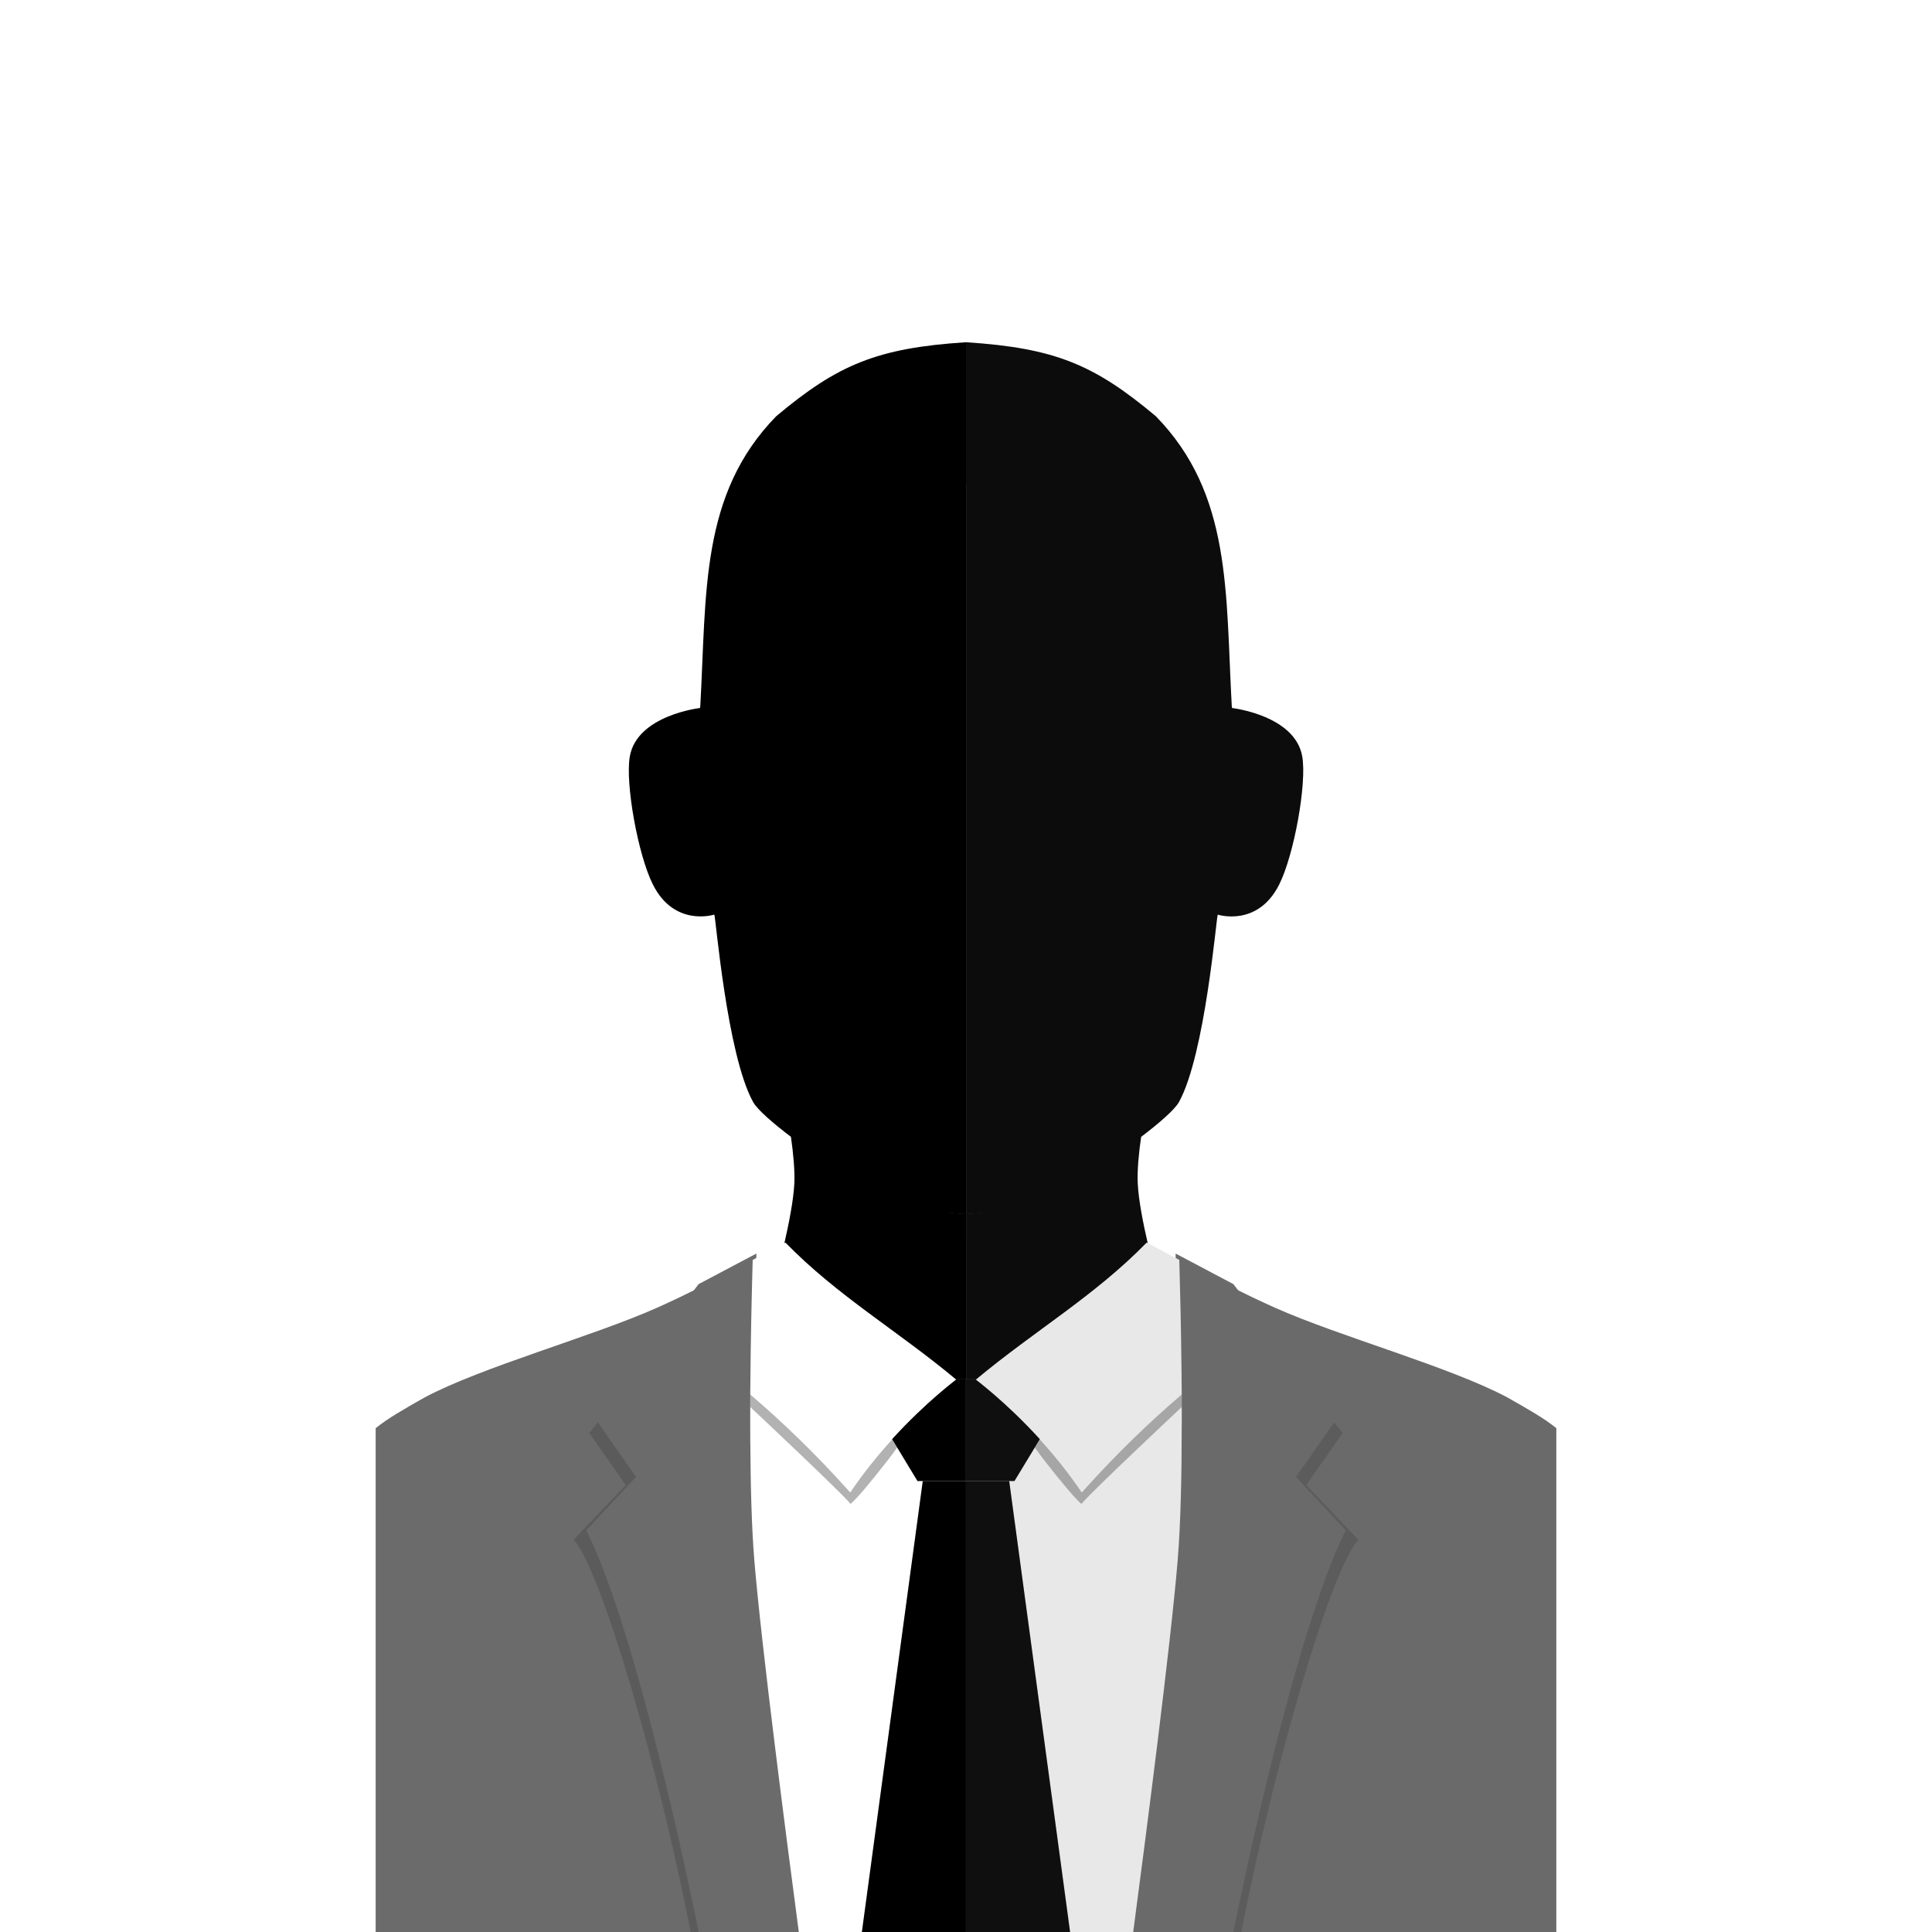
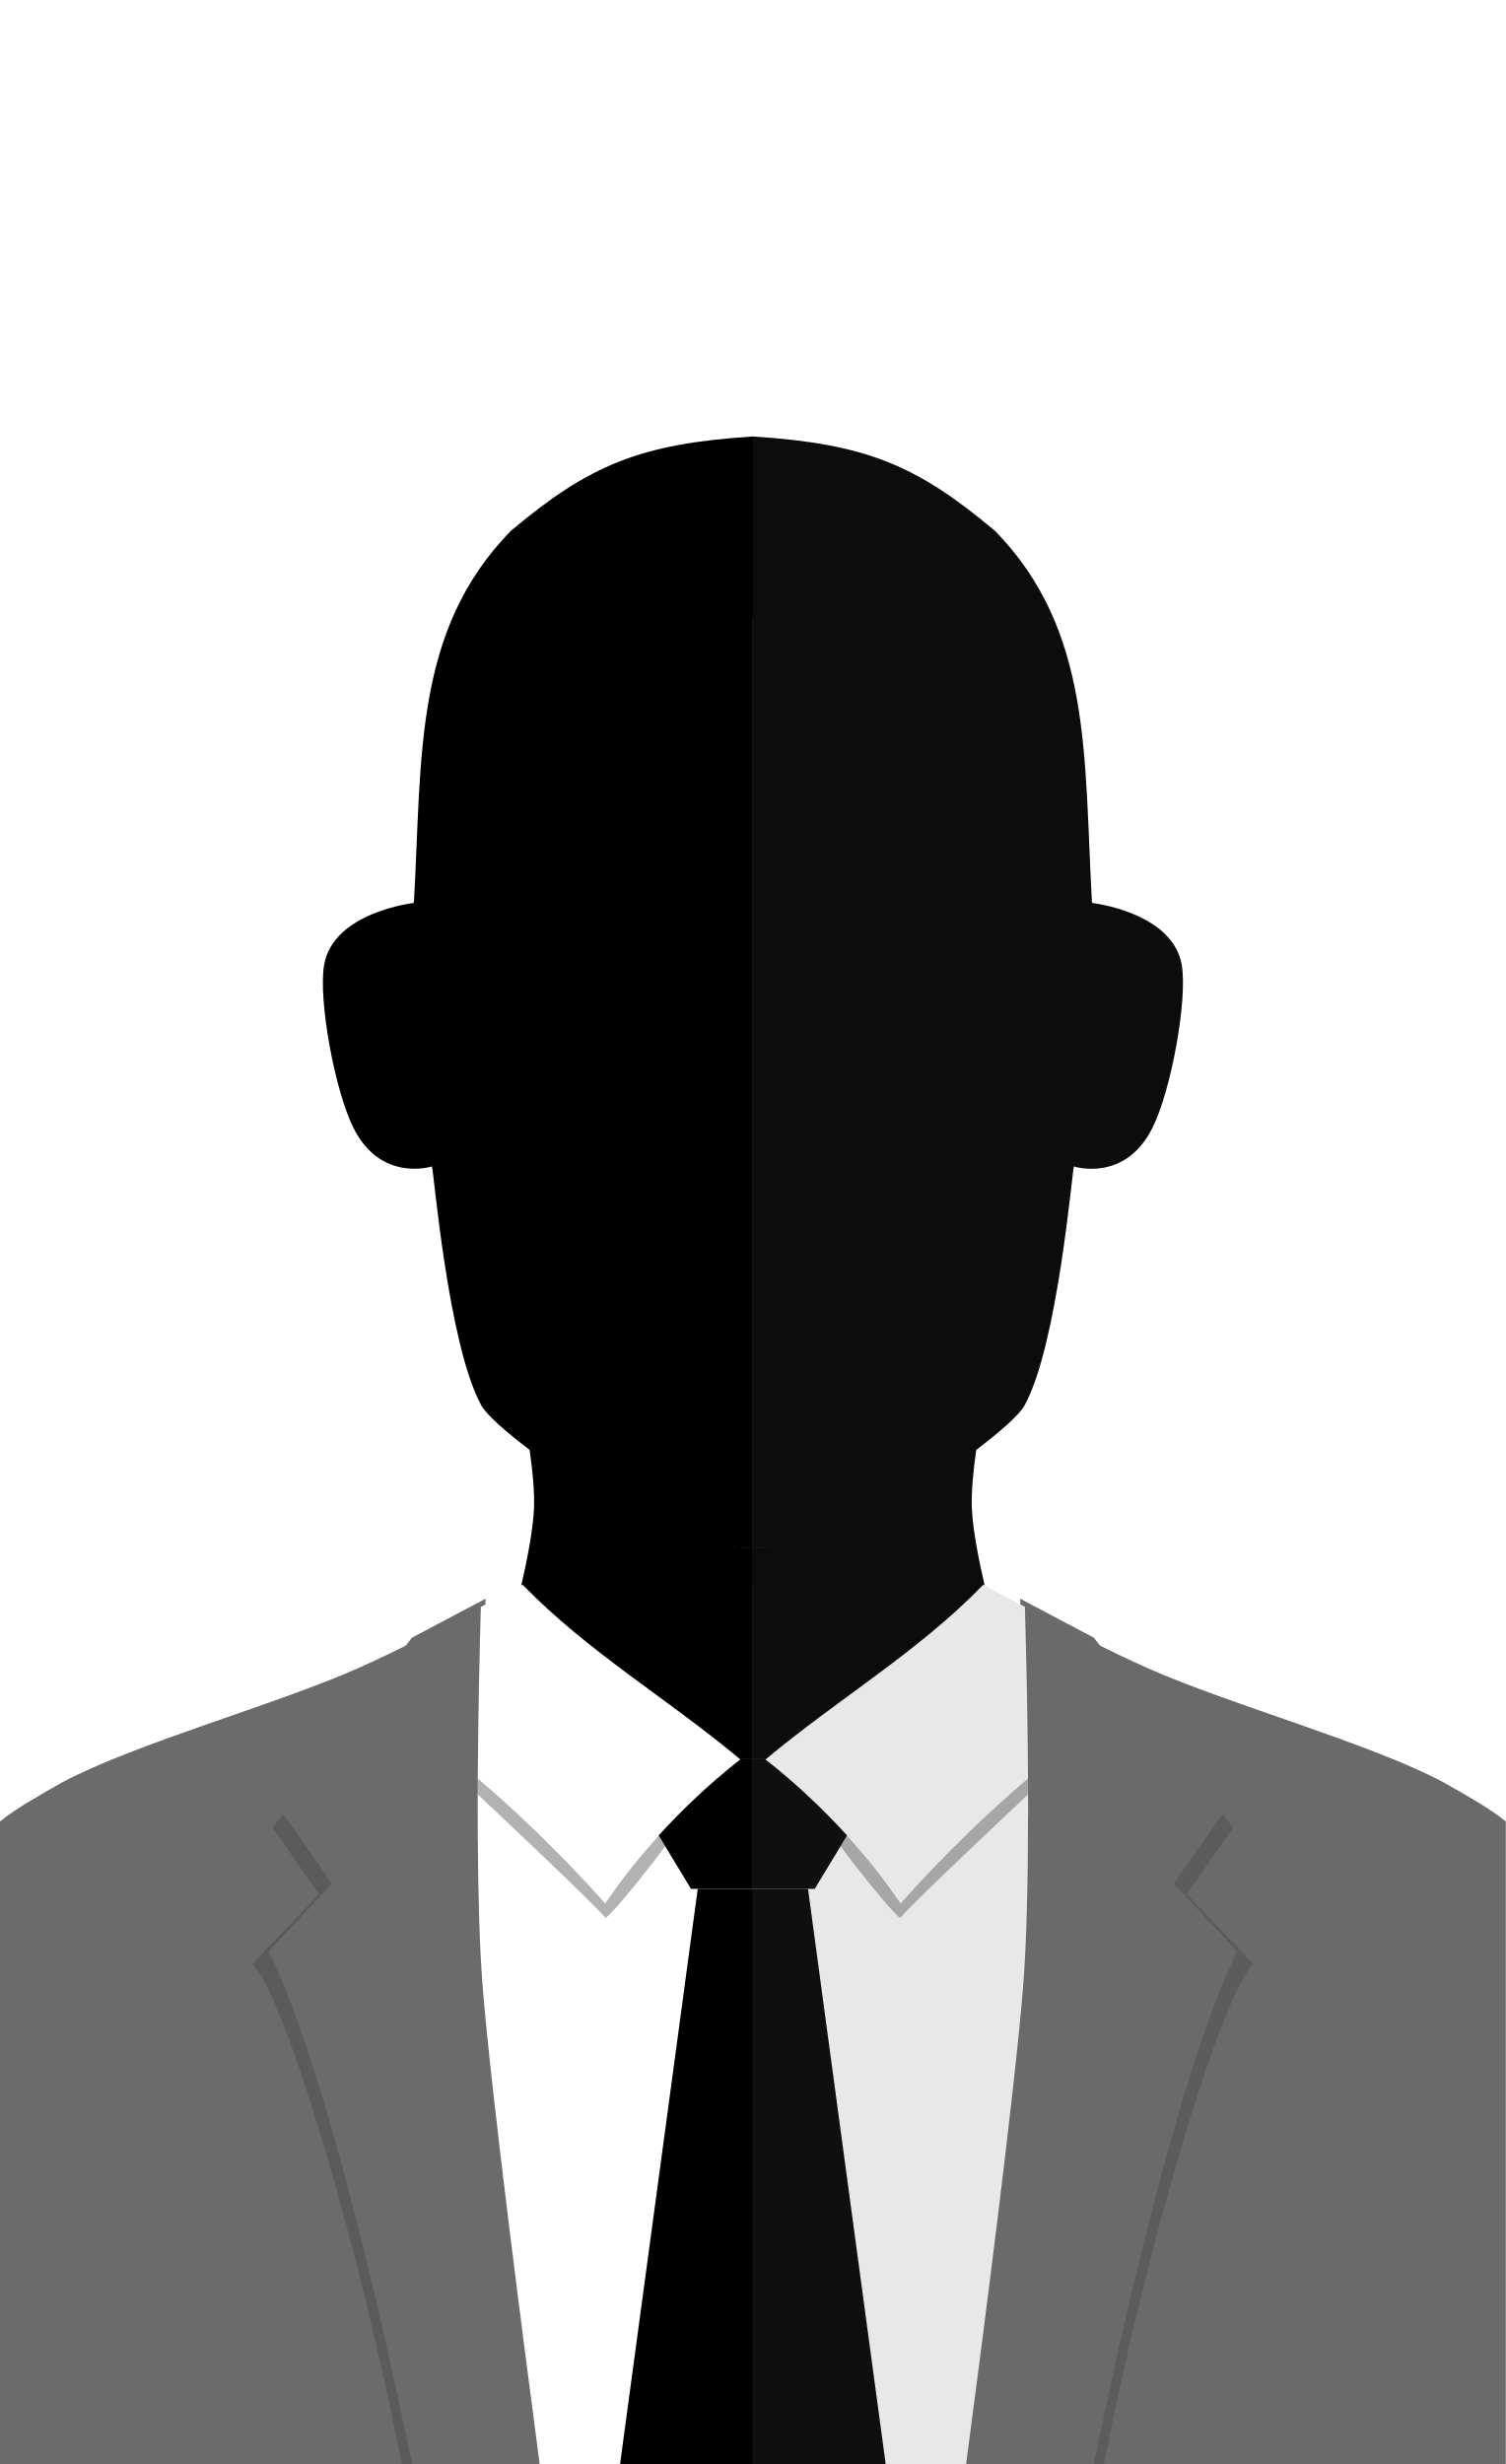
- <svg xmlns="http://www.w3.org/2000/svg" height="500px" width="500px" viewBox="0 0 44 72" id="body-svg">
+ <svg xmlns="http://www.w3.org/2000/svg" height="360px" width="220px" viewBox="0 0 44 72" id="body-svg">
  <defs />
  <g id="Body" style="display: inline">
    <path id="Suit" d="M 12.275 47.871 C 11.685 48.184 10.975 48.518 10.467 48.744 C 8.058 49.815 3.955 50.94 1.816 52.083 C 1.054 52.516 0.459 52.852 0 53.225 L 0 72 L 12.173 72 C 11.822 70.262 9.874 60.867 8.009 57.051 L 9.871 55.051 L 8.515 52.895 L 12.275 47.871 z M 31.725 47.871 L 35.485 52.895 L 34.129 55.051 L 35.991 57.051 C 34.126 60.867 32.178 70.262 31.826 72 L 44 72 L 44 53.225 C 43.541 52.852 42.946 52.516 42.183 52.083 C 40.045 50.94 35.942 49.815 33.533 48.744 C 33.025 48.518 32.315 48.184 31.725 47.871 z " style="fill-rule: evenodd; fill: rgb(107, 107, 107)" />
    <path id="LapelShadow" d="M 8.362 52.896 L 7.962 53.407 L 9.32 55.347 L 7.38 57.379 C 8.412 58.533 10.529 65.793 11.739 72 L 12.173 72 C 11.822 70.263 9.874 60.868 8.009 57.052 L 9.871 55.052 L 8.362 52.896 z M 35.638 52.896 L 34.129 55.052 L 35.991 57.052 C 34.126 60.868 32.178 70.263 31.826 72 L 32.261 72 C 33.471 65.793 35.588 58.533 36.62 57.379 L 34.68 55.347 L 36.038 53.407 L 35.638 52.896 z " style="fill: rgb(0, 0, 0); fill-rule: evenodd; fill-opacity: 0.15" />
    <path id="Lapel" d="M 14.189 46.717 L 13.988 46.822 C 13.68 46.986 12.807 47.447 12.061 47.842 L 12.035 47.855 L 8.199 52.892 L 9.701 55.041 L 7.85 57.028 L 7.89 57.109 C 8.812 58.995 9.768 62.299 10.531 65.338 C 11.289 68.357 11.858 71.113 12.038 72 L 15.903 72 L 15.9 71.982 C 15.44 68.508 14.503 61.293 14.242 58.119 C 13.996 55.124 14.103 49.784 14.184 46.943 L 14.189 46.717 z M 29.811 46.717 L 29.816 46.943 C 29.897 49.784 30.004 55.124 29.758 58.119 C 29.497 61.293 28.56 68.508 28.1 71.982 L 28.097 72 L 31.963 72 C 32.143 71.113 32.711 68.357 33.469 65.338 C 34.232 62.299 35.188 58.995 36.109 57.109 L 36.149 57.028 L 34.299 55.041 L 35.801 52.892 L 31.965 47.855 L 31.94 47.842 C 31.193 47.447 30.32 46.986 30.012 46.822 L 29.811 46.717 z " style="fill-rule: evenodd; fill: rgb(107, 107, 107)" />
    <path id="Shirt" d="M 15.27 46.309 C 15.202 46.344 14.329 46.807 14.051 46.954 C 14.015 48.217 13.975 49.912 13.962 51.753 L 13.961 51.752 C 13.956 52.414 13.956 53.084 13.96 53.745 L 13.962 53.748 C 13.972 55.374 14.012 56.935 14.11 58.13 C 14.372 61.314 15.309 68.525 15.769 72 L 18.12 72 L 21.999 72 L 21.999 55.421 L 22.001 55.421 L 22.001 72 L 25.88 72 L 28.231 72 C 28.691 68.525 29.628 61.314 29.89 58.13 C 30.002 56.769 30.039 54.934 30.04 53.068 L 30.043 53.064 C 30.043 52.699 30.042 52.333 30.04 51.969 C 30.039 51.95 30.039 51.932 30.039 51.913 C 30.038 51.796 30.037 51.68 30.036 51.564 C 30.036 51.461 30.035 51.357 30.034 51.255 C 30.034 51.23 30.034 51.205 30.033 51.18 L 30.033 51.18 C 30.017 49.562 29.981 48.085 29.949 46.954 C 29.671 46.807 28.798 46.344 28.73 46.309 C 26.791 48.299 24.539 49.6 22.369 51.412 C 22.369 51.412 22.362 51.407 22.362 51.407 L 22.001 51.407 L 22.001 51.674 L 21.999 51.674 L 21.999 51.407 L 21.637 51.407 C 21.638 51.407 21.631 51.412 21.631 51.412 C 19.461 49.6 17.209 48.299 15.27 46.309 z M 14.838 52.743 C 14.988 52.879 15.139 53.018 15.292 53.162 C 15.445 53.306 15.599 53.453 15.755 53.605 C 15.911 53.757 16.068 53.912 16.227 54.072 C 16.385 54.231 16.545 54.395 16.706 54.563 C 16.867 54.73 17.029 54.902 17.193 55.079 C 17.356 55.255 17.52 55.436 17.686 55.621 C 17.52 55.436 17.356 55.255 17.193 55.079 C 17.029 54.902 16.867 54.73 16.706 54.563 C 16.545 54.395 16.385 54.231 16.227 54.072 C 16.068 53.912 15.911 53.757 15.755 53.605 C 15.599 53.453 15.445 53.306 15.292 53.162 C 15.139 53.018 14.988 52.879 14.838 52.743 z M 29.162 52.743 C 29.012 52.879 28.861 53.018 28.708 53.162 C 28.555 53.306 28.401 53.453 28.245 53.605 C 28.089 53.757 27.931 53.912 27.773 54.072 C 27.614 54.231 27.455 54.395 27.294 54.563 C 27.133 54.73 26.97 54.902 26.807 55.079 C 26.644 55.255 26.48 55.436 26.314 55.621 C 26.254 55.532 26.193 55.444 26.132 55.358 C 26.193 55.444 26.254 55.532 26.314 55.621 C 26.48 55.436 26.644 55.255 26.807 55.079 C 26.97 54.902 27.133 54.73 27.294 54.563 C 27.455 54.395 27.614 54.231 27.773 54.072 C 27.931 53.912 28.089 53.757 28.245 53.605 C 28.401 53.453 28.555 53.306 28.708 53.162 C 28.861 53.018 29.012 52.879 29.162 52.743 z M 19.252 53.641 C 19.123 53.783 18.991 53.931 18.86 54.085 C 18.794 54.162 18.728 54.24 18.662 54.32 C 18.596 54.4 18.53 54.481 18.465 54.564 C 18.407 54.636 18.35 54.709 18.293 54.783 C 18.35 54.709 18.407 54.636 18.465 54.564 C 18.53 54.482 18.596 54.4 18.662 54.32 C 18.728 54.241 18.794 54.162 18.86 54.085 C 18.992 53.931 19.123 53.783 19.252 53.641 z M 25.394 54.389 C 25.431 54.434 25.467 54.479 25.503 54.524 C 25.467 54.479 25.431 54.434 25.394 54.389 z M 25.575 54.613 C 25.613 54.661 25.65 54.71 25.688 54.758 C 25.651 54.71 25.613 54.661 25.575 54.613 z M 18.24 54.852 C 18.197 54.907 18.155 54.964 18.113 55.02 C 18.155 54.964 18.197 54.908 18.24 54.852 z M 25.769 54.863 C 25.814 54.923 25.859 54.983 25.904 55.043 C 25.859 54.983 25.814 54.923 25.769 54.863 z M 25.935 55.084 C 25.988 55.157 26.042 55.231 26.095 55.305 C 26.042 55.231 25.988 55.157 25.935 55.084 z M 18.056 55.097 C 18.011 55.158 17.966 55.221 17.921 55.283 C 17.966 55.221 18.011 55.158 18.056 55.097 z " style="fill-rule: evenodd; fill: rgb(255, 255, 255)" />
    <path id="CollarShadow" d="M 30.032 51.18 C 30.034 51.424 30.037 51.664 30.039 51.913 C 30.037 51.668 30.036 51.422 30.033 51.18 L 30.032 51.18 z M 21.999 51.674 L 21.999 55.195 L 21.999 55.421 L 22.001 55.421 L 22.001 55.195 L 22.001 51.674 L 21.999 51.674 z M 13.961 51.752 C 13.956 52.414 13.956 53.084 13.96 53.745 L 13.962 53.748 C 13.96 53.313 13.959 52.874 13.96 52.436 C 14.382 52.831 17.292 55.566 17.678 56.024 L 17.697 56.046 C 17.757 56.006 17.82 55.927 17.916 55.831 C 18.159 55.588 19.068 54.471 19.436 53.945 L 20.193 55.195 L 19.252 53.641 C 18.734 54.209 18.191 54.873 17.686 55.621 C 16.363 54.141 15.103 52.943 13.96 51.969 C 13.961 51.895 13.962 51.826 13.962 51.753 L 13.961 51.752 z M 30.04 51.969 C 28.897 52.943 27.637 54.141 26.314 55.621 C 25.807 54.871 25.265 54.208 24.748 53.641 L 24.564 53.945 C 24.932 54.471 25.841 55.588 26.084 55.831 C 26.18 55.927 26.243 56.006 26.303 56.046 L 26.322 56.024 C 26.708 55.566 29.618 52.831 30.04 52.436 C 30.04 52.646 30.04 52.857 30.04 53.068 L 30.043 53.064 C 30.043 52.699 30.042 52.333 30.04 51.969 z " style="fill: rgb(0, 0, 0); fill-rule: evenodd; fill-opacity: 0.304" />
    <g id="TieGroup" style="display: inline">
      <path id="Tie" d="M 20.389,55.195 18.12,72 h 3.879 V 55.195 Z m 1.611,0 V 72 h 3.879 L 23.61,55.195 Z" style="fill-rule: evenodd" />
      <path id="TieKnot" d="m 21.637,51.407 c 0.023,-0.007 -1.103,0.811 -2.391,2.226 l 0.946,1.562 h 1.806 v -3.788 z m 0.363,0 v 3.788 h 1.806 l 0.946,-1.562 c -1.288,-1.415 -2.413,-2.233 -2.391,-2.226 z" style="fill-rule: evenodd" />
      <path id="TieTint" d="M 20.389,55.195 18.12,72 h 3.879 V 55.195 Z m 1.611,0 V 72 h 3.879 L 23.61,55.195 Z" style="fill: rgb(0, 0, 0); fill-opacity: 0.15; fill-rule: evenodd" />
    </g>
    <g id="BowtieGroup" style="display: none">
      <path d="m 15.995,50.022 c -0.056,6.37e-4 -0.101,0.006 -0.136,0.015 -0.968,0.265 -0.773,2.923 -0.699,3.83 0.074,0.907 0.552,3.091 0.846,3.427 0.294,0.336 3.127,-1.042 3.826,-1.68 0.319,-0.292 0.653,-0.66 0.922,-0.975 3.6e-4,3.26e-4 7.05e-4,7.4e-4 0.001,10e-4 0.058,0.053 0.315,0.286 0.513,0.335 0.085,0.021 0.357,0.034 0.732,0.04 0.375,-0.006 0.647,-0.018 0.732,-0.04 0.198,-0.05 0.455,-0.283 0.513,-0.335 3.28e-4,-2.93e-4 6.73e-4,-7.07e-4 0.001,-10e-4 0.269,0.315 0.603,0.683 0.922,0.975 0.699,0.638 3.531,2.016 3.826,1.68 0.294,-0.336 0.773,-2.52 0.846,-3.427 0.074,-0.907 0.268,-3.565 -0.699,-3.83 -0.034,-0.009 -0.079,-0.015 -0.136,-0.015 -0.499,-0.006 -1.883,0.379 -4.589,1.935 -0.375,-0.302 -0.782,-0.596 -1.416,-0.596 -0.634,0 -1.041,0.294 -1.416,0.596 -2.706,-1.556 -4.09,-1.94 -4.589,-1.935 z" id="Bowtie" style="fill-rule: evenodd" />
      <path d="m 20.579,51.961 c -0.336,0.269 -0.285,1.579 -0.151,2.049 0.068,0.239 0.16,0.48 0.327,0.631 0.058,0.053 0.315,0.286 0.513,0.335 0.085,0.021 0.357,0.034 0.732,0.04 0.375,-0.006 0.647,-0.018 0.732,-0.04 0.198,-0.05 0.455,-0.283 0.513,-0.335 0.167,-0.151 0.259,-0.392 0.327,-0.631 0.134,-0.47 0.185,-1.781 -0.151,-2.049 -0.377,-0.303 -0.784,-0.6 -1.421,-0.6 -0.637,0 -1.044,0.296 -1.421,0.6 z m -3.483,1.139 c -0.09,0.002 -0.145,0.029 -0.162,0.096 -0.46,1.789 1.983,0.496 2.755,0.647 0.178,0.035 0.365,0.049 0.548,0.05 -0.041,-0.212 -0.092,-0.309 -0.095,-0.592 -1.598,0.261 -2.656,-0.209 -3.046,-0.202 z m 9.785,0 c -0.408,0.01 -1.456,0.458 -3.023,0.202 -0.003,0.282 -0.054,0.38 -0.095,0.592 0.183,-0.002 0.371,-0.015 0.548,-0.05 0.773,-0.151 3.215,1.142 2.755,-0.647 -0.019,-0.073 -0.082,-0.099 -0.186,-0.096 z" id="BowtieShadow" style="fill: rgb(0, 0, 0); fill-opacity: 0.13; fill-rule: evenodd" />
    </g>
    <path id="Head" d="m 22,12.754 c -3.311,0.214 -4.781,0.835 -7.072,2.757 -2.841,2.911 -2.594,6.565 -2.831,10.823 -10e-4,0.004 -0.013,0.052 -0.013,0.052 0,0 -2.345,0.267 -2.613,1.807 -0.174,0.998 0.301,3.652 0.858,4.766 0.804,1.607 2.291,1.125 2.291,1.125 0.048,0.028 0.463,5.204 1.444,6.981 0.161,0.293 0.749,0.797 1.412,1.302 0.086,0.602 0.15,1.25 0.126,1.741 -0.031,0.626 -0.206,1.506 -0.37,2.221 0.004,-0.002 0.037,-0.02 0.039,-0.021 1.94,1.99 4.191,3.291 6.362,5.104 0.004,-0.004 0.007,-0.006 0.006,-0.006 h 0.362 v -6.188 c -0.118,0.003 -0.232,0.003 -0.345,5.17e-4 0.112,0.003 0.227,0.003 0.345,-5.17e-4 v -27.168 c 3.6e-4,-2e-5 7.14e-4,2.2e-5 10e-4,0 3.2e-4,2.2e-5 6.73e-4,-2e-5 0.001,0 v 27.168 c 0.118,0.003 0.232,0.003 0.345,5.17e-4 -0.112,0.003 -0.227,0.003 -0.345,-5.17e-4 v 6.188 h 0.362 c -0.001,-3e-4 0.001,0.002 0.006,0.006 2.171,-1.812 4.422,-3.113 6.362,-5.104 0.002,0.001 0.035,0.019 0.039,0.021 C 28.606,45.615 28.431,44.735 28.4,44.109 c -0.025,-0.492 0.04,-1.139 0.126,-1.741 0.662,-0.504 1.25,-1.009 1.412,-1.302 0.981,-1.778 1.396,-6.953 1.444,-6.981 0,0 1.487,0.482 2.291,-1.125 0.557,-1.114 1.032,-3.768 0.858,-4.766 -0.268,-1.54 -2.613,-1.807 -2.613,-1.807 0,0 -0.012,-0.047 -0.013,-0.052 -0.237,-4.258 0.01,-7.912 -2.831,-10.823 -2.292,-1.922 -3.761,-2.543 -7.072,-2.757 z m -6.464,29.66 c 0.069,0.052 0.139,0.105 0.209,0.157 -0.07,-0.052 -0.14,-0.104 -0.209,-0.157 z m 0.265,0.198 c 0.167,0.123 0.334,0.242 0.498,0.358 -0.164,-0.116 -0.331,-0.235 -0.498,-0.358 z m 12.397,0 c -0.171,0.126 -0.341,0.248 -0.508,0.366 0.167,-0.118 0.338,-0.24 0.508,-0.366 z m -0.585,0.42 c -0.155,0.108 -0.303,0.21 -0.443,0.305 0.141,-0.095 0.289,-0.196 0.443,-0.305 z m -11.213,0.01 c 0.156,0.109 0.307,0.213 0.449,0.308 -0.142,-0.096 -0.292,-0.198 -0.449,-0.308 z m 0.535,0.366 c 0.147,0.098 0.285,0.188 0.402,0.262 -0.117,-0.074 -0.253,-0.163 -0.402,-0.262 z m 10.112,0.011 c -0.146,0.097 -0.278,0.183 -0.394,0.256 0.113,-0.072 0.251,-0.161 0.394,-0.256 z m -9.654,0.286 c 0.046,0.029 0.092,0.058 0.131,0.081 0.053,0.032 0.098,0.059 0.136,0.08 -0.038,-0.021 -0.084,-0.048 -0.136,-0.08 -0.039,-0.023 -0.086,-0.053 -0.131,-0.081 z m 9.076,0.084 c -0.05,0.03 -0.095,0.056 -0.131,0.076 0.036,-0.02 0.081,-0.046 0.131,-0.076 z M 18.13,44.126 c 0.128,0.071 0.258,0.141 0.389,0.21 -0.131,-0.069 -0.26,-0.139 -0.389,-0.21 z m 7.74,0 c -0.128,0.071 -0.257,0.141 -0.389,0.21 0.131,-0.069 0.261,-0.139 0.389,-0.21 z m -4.775,1.056 c 0.042,0.004 0.084,0.009 0.127,0.013 -0.043,-0.004 -0.085,-0.008 -0.127,-0.013 z m 1.81,0 c -0.042,0.005 -0.084,0.009 -0.127,0.013 0.043,-0.004 0.085,-0.008 0.127,-0.013 z m -1.572,0.022 c 0.097,0.007 0.196,0.012 0.298,0.015 -0.052,-0.001 -0.103,-0.003 -0.154,-0.006 -0.003,-1.57e-4 -0.006,-3.56e-4 -0.009,-5.17e-4 -0.045,-0.002 -0.09,-0.005 -0.134,-0.009 z m 1.334,0 c -0.044,0.003 -0.089,0.006 -0.134,0.009 -0.003,1.61e-4 -0.006,3.6e-4 -0.009,5.17e-4 -0.05,0.003 -0.101,0.004 -0.153,0.006 0.101,-0.003 0.199,-0.008 0.296,-0.015 z" style="fill-rule: evenodd" />
    <path id="NeckShadow" d="m 15.625,42.48 c 1.954,1.935 4.277,3.751 6.375,3.725 2.099,0.026 4.422,-1.79 6.375,-3.725 -0.818,0.613 -1.706,1.201 -2.032,1.382 -0.001,7e-4 -0.003,0.002 -0.004,0.003 h -5.17e-4 c -0.175,0.097 -0.35,0.196 -0.528,0.294 -0.059,0.033 -0.119,0.065 -0.178,0.097 -0.866,0.468 -1.805,0.892 -3.1,0.957 -3.2e-4,1.8e-5 -6.93e-4,-1.7e-5 -0.001,0 -10e-4,4.3e-5 -0.002,-4.2e-5 -0.003,0 -0.002,1.28e-4 -0.005,4.04e-4 -0.007,5.17e-4 -0.048,0.002 -0.097,0.004 -0.146,0.006 -0.018,4.6e-4 -0.037,6.82e-4 -0.055,10e-4 -0.031,5.63e-4 -0.063,8.64e-4 -0.095,0.001 -0.027,1.52e-4 -0.054,1.52e-4 -0.081,0 -0.048,-3e-4 -0.097,-7.67e-4 -0.146,-0.002 h -5.16e-4 -5.17e-4 c -0.049,0.001 -0.098,0.002 -0.146,0.002 -0.027,1.52e-4 -0.054,1.52e-4 -0.081,0 -0.032,-1.69e-4 -0.063,-4.7e-4 -0.095,-0.001 -0.018,-3.52e-4 -0.037,-5.74e-4 -0.055,-10e-4 -0.049,-0.001 -0.098,-0.003 -0.146,-0.006 -0.002,-1.13e-4 -0.005,-3.89e-4 -0.007,-5.17e-4 -8.5e-4,-4.2e-5 -0.002,4.3e-5 -0.003,0 -3.4e-4,-1.7e-5 -7.13e-4,1.8e-5 -0.001,0 -1.295,-0.065 -2.234,-0.489 -3.1,-0.957 -0.06,-0.032 -0.119,-0.065 -0.178,-0.097 -0.177,-0.098 -0.352,-0.197 -0.528,-0.294 h -5.17e-4 c -9.99e-4,-6.7e-4 -0.003,-0.002 -0.004,-0.003 -0.326,-0.181 -1.214,-0.77 -2.032,-1.382 z" style="fill: #000000; fill-opacity: 0.2; fill-rule: evenodd" />
    <path d="m 28.729,46.309 c 0.068,0.036 0.941,0.498 1.219,0.645 0.005,0.186 0.011,0.402 0.016,0.606 -0.005,-0.208 -0.011,-0.433 -0.016,-0.621 0.285,0.151 1.08,0.571 1.784,0.944 l -0.008,-0.011 c 0.59,0.312 1.3,0.646 1.808,0.872 2.409,1.071 6.512,2.197 8.651,3.339 0.762,0.433 1.357,0.77 1.816,1.142 V 72 H 32.26 v 5.16e-4 H 31.826 28.23 V 72 H 25.879 22 v -16.805 -3.788 h 0.362 c -0.001,-3.39e-4 0.001,0.002 0.006,0.006 2.171,-1.812 4.422,-3.113 6.362,-5.104 z" id="RightTint" style="fill: rgb(102, 102, 102); fill-opacity: 0.15; fill-rule: evenodd" />
    <path d="m 22,12.754 v 5.297 c 3.6e-4,2e-5 7.06e-4,-2.1e-5 10e-4,0 v 27.168 h -5.17e-4 -5.16e-4 v 0.986 c 2.76e-4,4e-6 7.23e-4,-5e-6 0.001,0 v 5.202 h 0.362 c -0.001,-3e-4 0.001,0.002 0.006,0.006 2.171,-1.812 4.422,-3.113 6.362,-5.104 0.002,0.001 0.035,0.019 0.039,0.021 -0.164,-0.715 -0.339,-1.594 -0.37,-2.221 -0.025,-0.492 0.04,-1.139 0.126,-1.741 0.662,-0.504 1.25,-1.009 1.412,-1.302 0.981,-1.778 1.396,-6.953 1.444,-6.981 0,0 1.487,0.482 2.291,-1.125 0.557,-1.114 1.032,-3.768 0.858,-4.766 C 34.263,26.653 31.917,26.386 31.917,26.386 c 0,0 -0.012,-0.047 -0.013,-0.051 -0.237,-4.258 0.01,-7.913 -2.831,-10.824 -2.292,-1.922 -3.761,-2.543 -7.072,-2.757 z" id="HeadTint" style="         fill: rgb(102, 102, 102);         fill-opacity: 0.123;         fill-rule: evenodd;       " />
  </g>
</svg>
